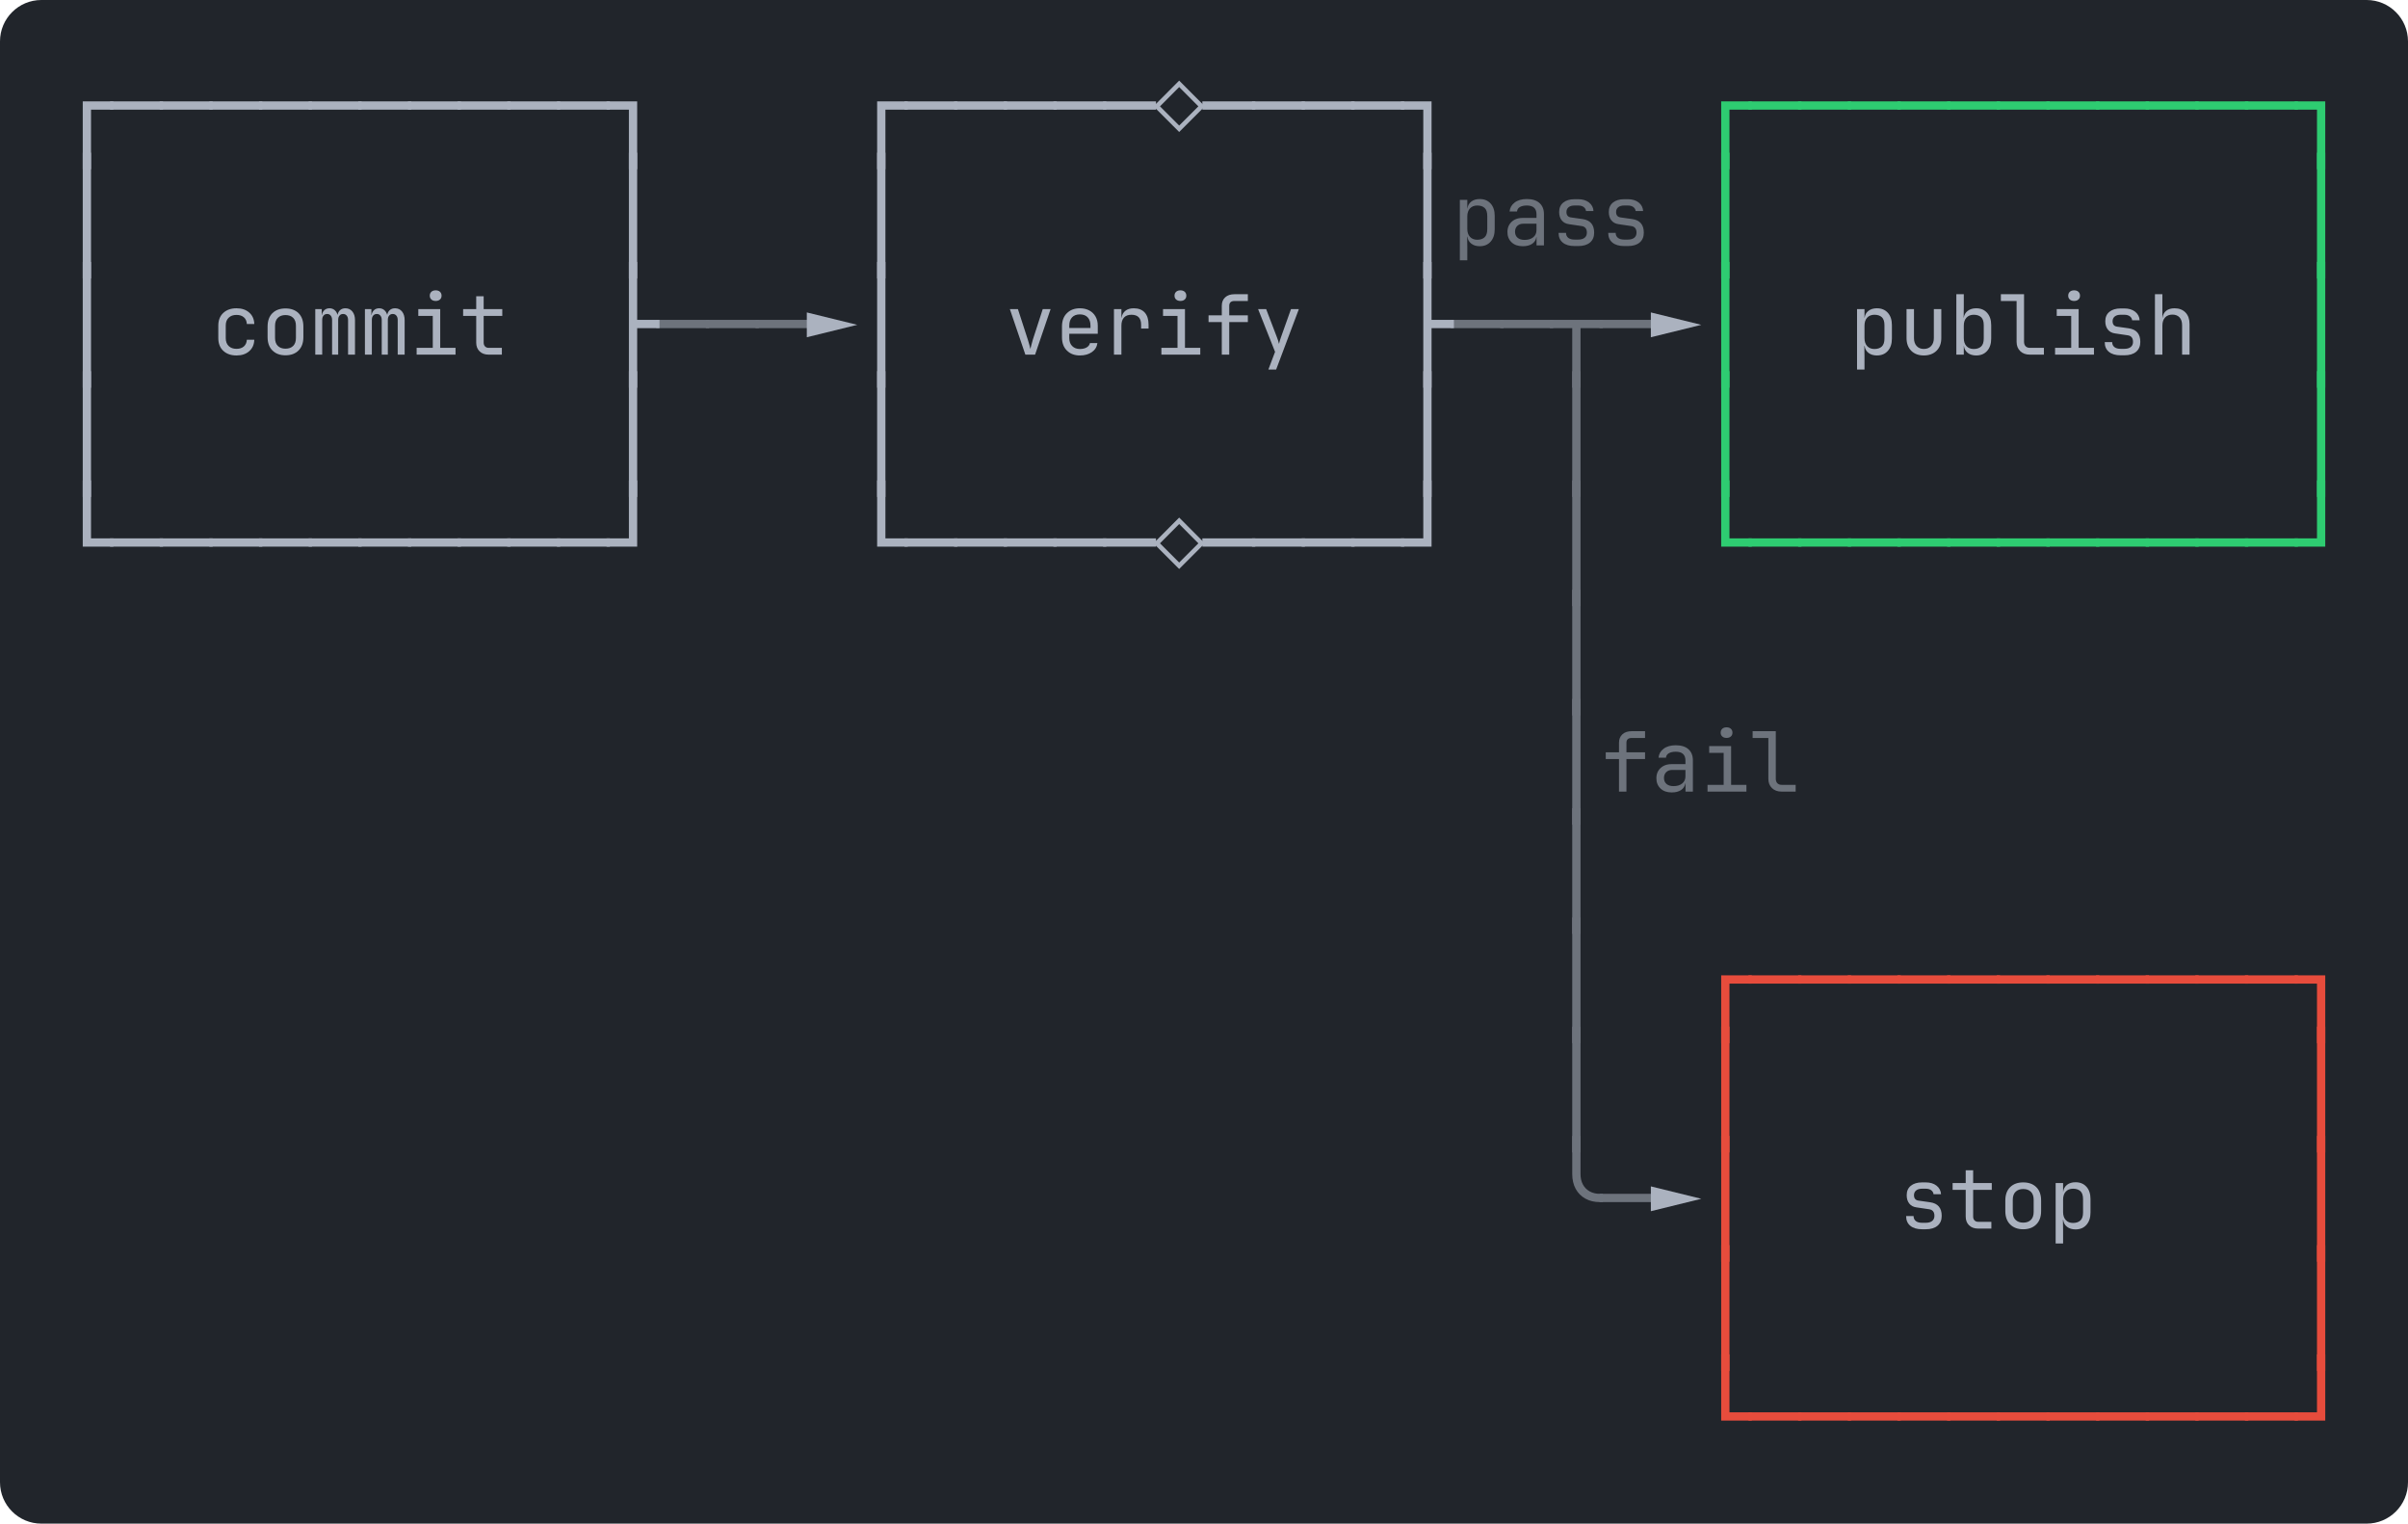
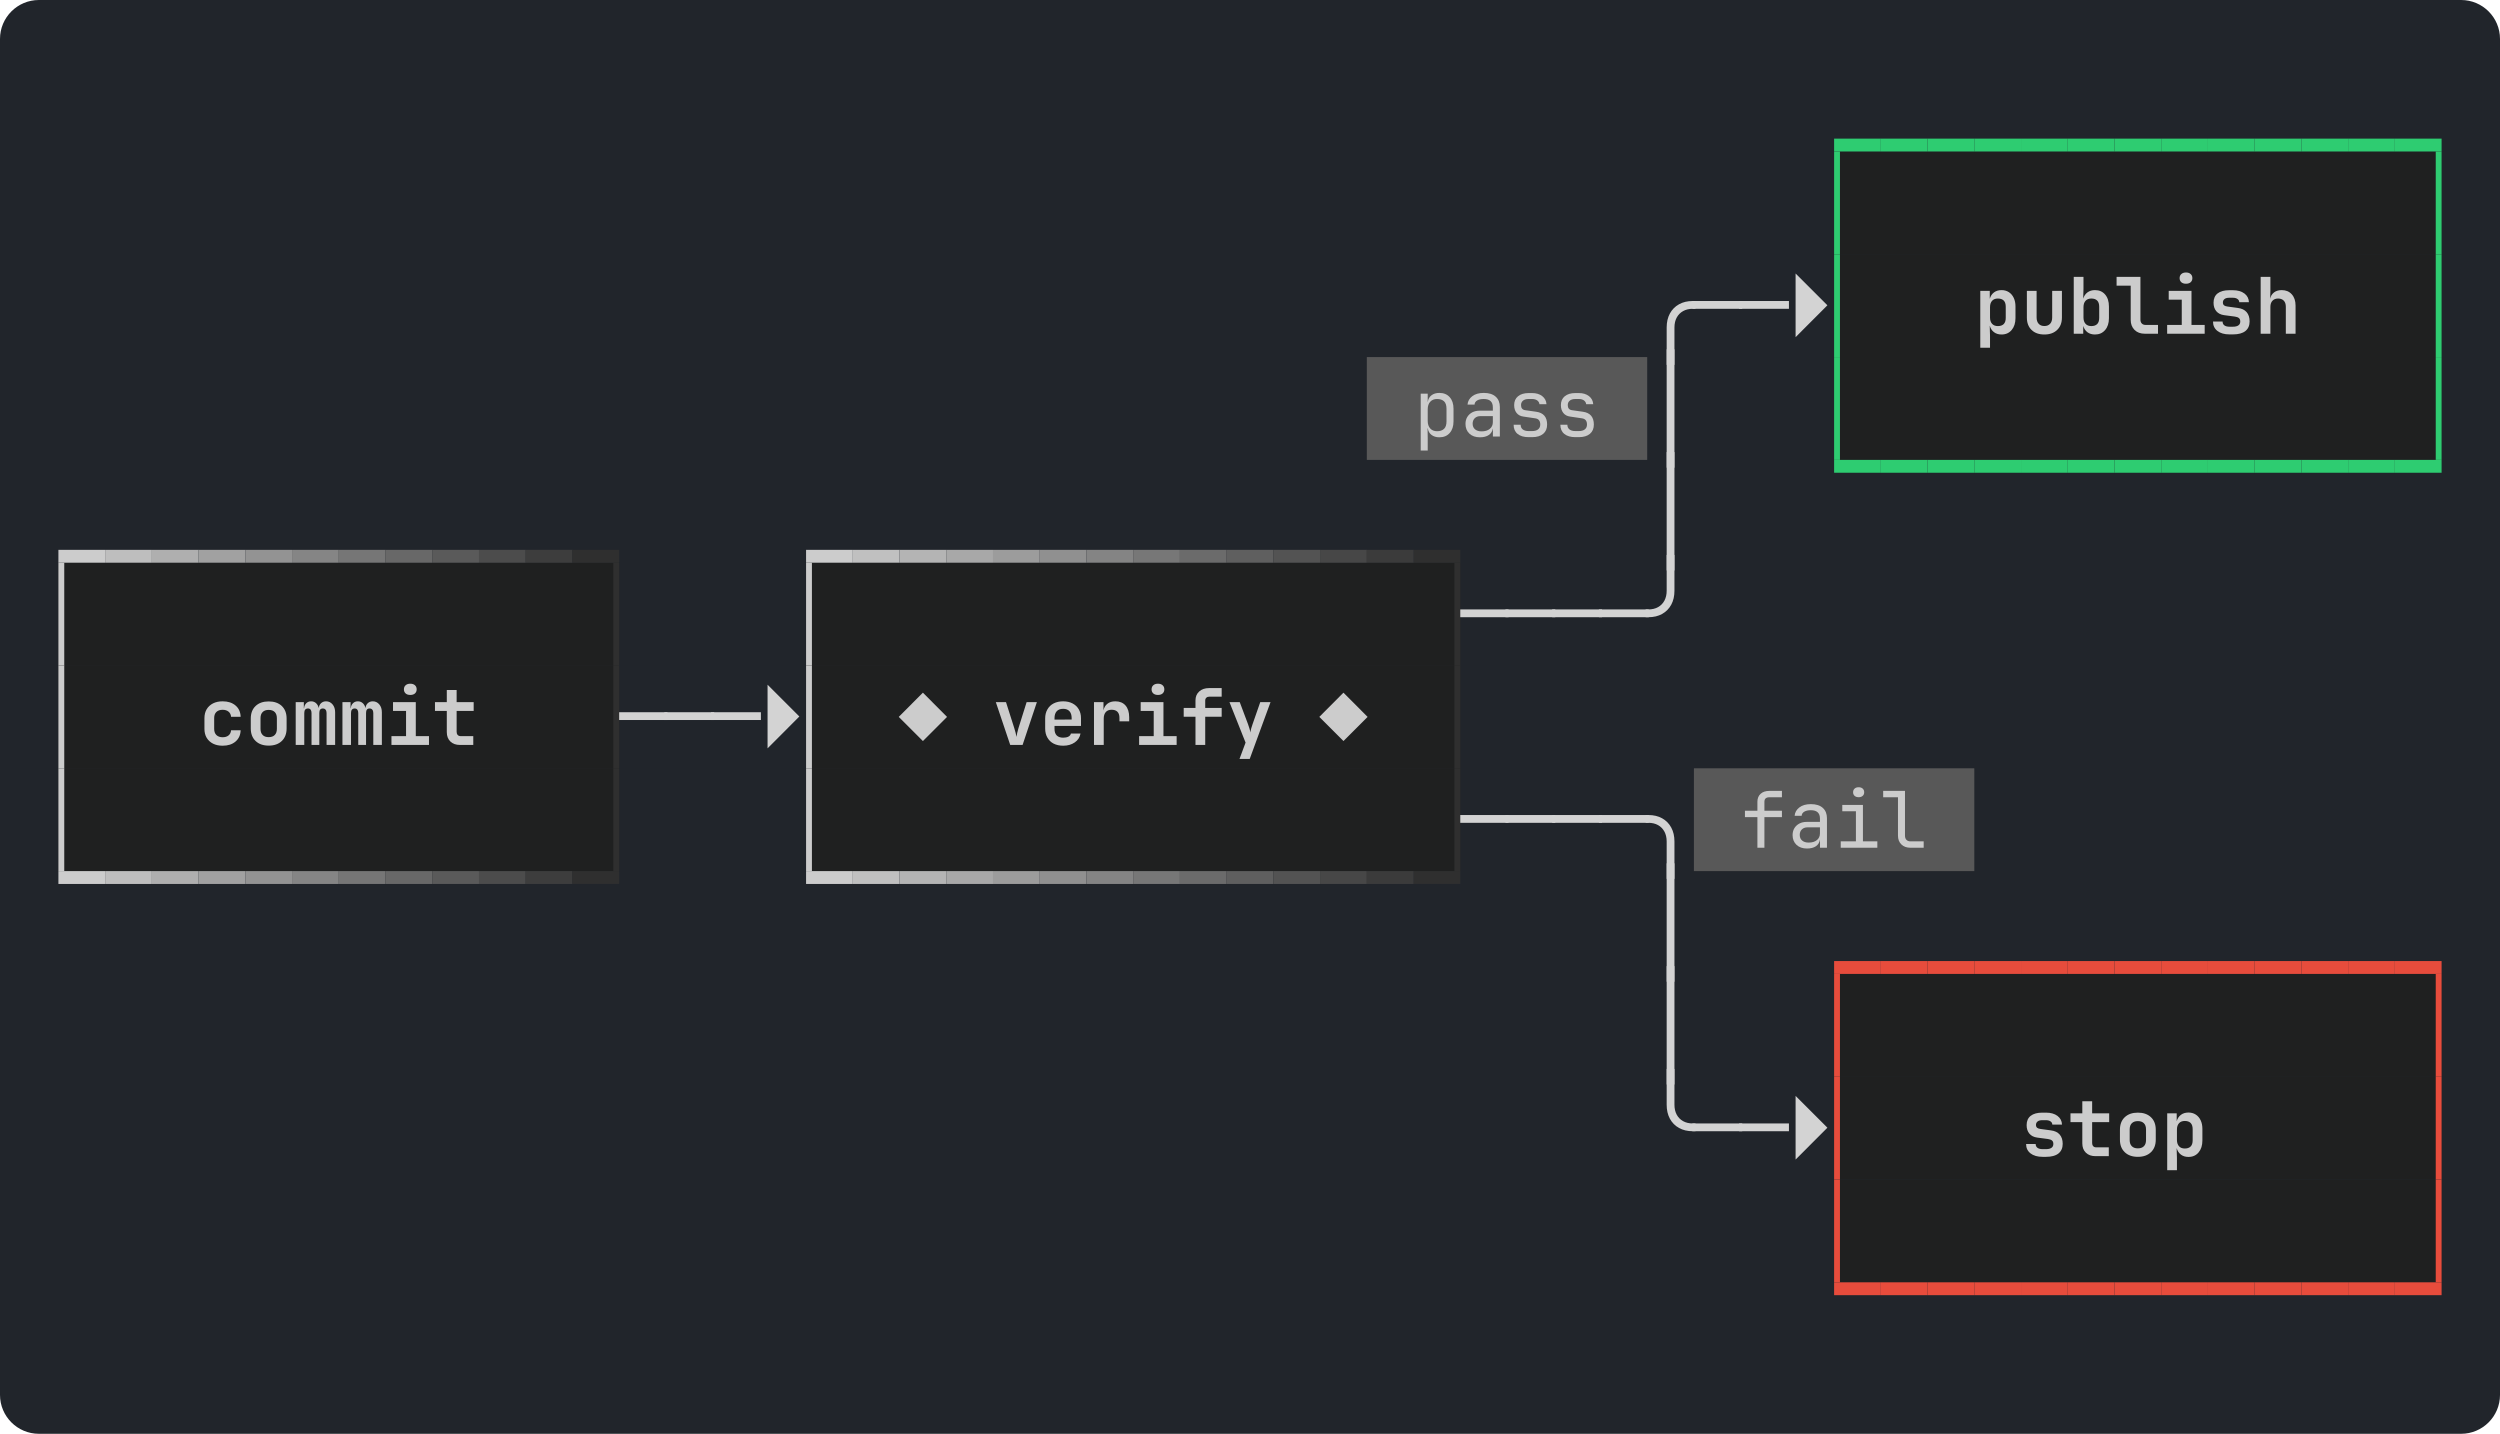
- <svg xmlns="http://www.w3.org/2000/svg" xmlns:xlink="http://www.w3.org/1999/xlink" width="465.6" height="294.56" viewBox="0 0 465.6 294.56" font-family="Apple Color Emoji, Segoe UI Emoji, Noto Color Emoji, sans-serif">
+ <svg xmlns="http://www.w3.org/2000/svg" xmlns:xlink="http://www.w3.org/1999/xlink" width="513.6" height="294.56" viewBox="0 0 513.6 294.56" font-family="Apple Color Emoji, Segoe UI Emoji, Noto Color Emoji, sans-serif">
  <defs>
-     <path id="a" d="M5.6 6.4H4V-6.72H9.92v1.6H5.6" />
-     <path id="b" d="M9.92-5.12H-.32v-1.6H9.92" />
-     <path id="c" d="M5.6 6.4H4V-5.12H-.32v-1.6H5.6" />
-     <path id="d" d="M9.76-5.76L4.8-.8-.16-5.76 4.8-10.74 9.76-5.76m-8.67 0L4.8-2.05 8.51-5.76 4.8-9.49" />
-     <path id="e" d="M5.6 6.4H4V-17.92H5.6" />
-     <path id="f" d="M2.91 2.88H1.47V-8.8H2.91v1.68h.02q.11-.86.75-1.35t1.63-.49q1.33 0 2.11.87.79.87.79 2.39v2.58q0 1.52-.79 2.4-.78.88-2.11.88-.99 0-1.63-.5-.64-.49-.75-1.34H2.88l.03 2V2.88M4.83-1.09q.91 0 1.43-.48.51-.48.51-1.55V-5.68q0-1.09-.51-1.56-.52-.47-1.43-.47-.88 0-1.4.56T2.91-5.6v2.4q0 .99.52 1.55t1.4.56" />
-     <path id="g" d="M4.03.16Q2.67.16 1.87-.6t-.8-1.99q0-.82.37-1.43.37-.6 1.02-.95.66-.34 1.51-.34H6.69V-6q0-1.71-1.87-1.71-.84 0-1.35.3-.51.31-.54.85H1.49q.08-1.04.97-1.72.88-.68 2.36-.68 1.6 0 2.45.77.86.77.86 2.14V0H6.7V-1.6H6.67q-.13.82-.81 1.29-.69.47-1.83.47m.35-1.22q1.06 0 1.68-.51.63-.51.63-1.39V-4.19H4.13q-.71 0-1.15.42-.44.43-.44 1.13 0 .74.49 1.16t1.35.42" />
-     <path id="h" d="M5.15.13h-.7Q2.98.13 2.17-.54q-.81-.66-.81-1.88H2.8q0 .61.43.96.43.34 1.22.34h.7q.8 0 1.24-.35t.44-.99q0-1.14-1.04-1.28L3.36-4.1q-.9-.12-1.39-.74-.5-.62-.5-1.62 0-1.16.79-1.81.8-.66 2.19-.66h.7q1.28 0 2.09.63.81.64.87 1.66H6.66q-.04-.46-.44-.77-.41-.3-1.07-.3h-.7q-.74 0-1.15.33-.42.34-.42.92 0 .92.85 1.05L6-5.09q2.24.32 2.24 2.63 0 1.23-.81 1.91T5.15.13" />
-     <path id="i" d="M4.93.16q-1.6 0-2.56-.9-.96-.89-.96-2.46V-5.6q0-1.57.96-2.46.96-.9 2.56-.9 1.52 0 2.45.82.94.81.99 2.22H6.93q-.05-.85-.58-1.3-.53-.46-1.42-.46-.95 0-1.51.54-.57.53-.57 1.52V-3.2q0 .99.57 1.54.56.54 1.51.54.89 0 1.42-.46.53-.47.58-1.3H8.37Q8.32-1.47 7.38-.66 6.45.16 4.93.16" />
-     <path id="j" d="M4.8.13Q3.22.13 2.28-.8T1.34-3.39V-5.41q0-1.68.93-2.6T4.8-8.93t2.53.92.93 2.6v2.02q0 1.66-.94 2.59T4.8.13m0-1.28q.94 0 1.48-.53t.54-1.55V-5.57q0-1.02-.54-1.55T4.8-7.65q-.93 0-1.47.53-.55.53-.55 1.55v2.34q0 1.02.55 1.55.54.53 1.47.53" />
-     <path id="k" d="M2.3 0H.96V-8.8H2.21v1.17h.03q.08-.59.47-.96t1-.37q.58 0 .98.34.4.33.57.91h.02q.11-.58.5-.91.4-.34 1-.34.85 0 1.36.63.5.63.5 1.64V0H7.3V-6.7q0-.53-.26-.84-.26-.32-.7-.32t-.69.31q-.26.3-.26.83V0H4.21V-6.7q0-.53-.26-.84-.25-.32-.69-.32t-.7.31q-.26.3-.26.83" />
-     <path id="l" d="M8.88 0H1.36V-1.31H4.48V-7.49H1.68V-8.8H5.92v7.49H8.88V0M5.04-10.38q-.53 0-.83-.28-.31-.27-.31-.73 0-.48.31-.76.3-.28.83-.28t.83.28q.31.28.31.76 0 .46-.31.73-.3.28-.83.28" />
-     <path id="m" d="M8.24 0H5.68Q4.59 0 3.94-.63q-.66-.63-.66-1.69V-7.49H.75V-8.8H3.28v-2.48H4.72V-8.8h3.6v1.31H4.72v5.17q0 .45.26.73.27.28.7.28H8.24" />
-     <path id="n" d="M5.6 6.4H4V-17.92H5.6v11.2H9.92v1.6H5.6" />
-     <path id="o" d="M9.76-5.76L0-3.36v-4.8" />
-     <path id="p" d="M5.74 0H3.86l-3-8.8H2.42L4.34-2.88q.17.53.3 1.02.13.48.19.76.08-.28.19-.76.12-.49.28-1.02L7.22-8.8H8.74" />
-     <path id="q" d="M4.8.16Q3.25.16 2.3-.78q-.96-.93-.96-2.58V-5.44q0-1.65.96-2.58.95-.94 2.5-.94 1.04 0 1.82.42.77.41 1.2 1.16.44.76.44 1.78v1.57H2.75v.83q0 .98.56 1.54.56.57 1.49.57.8 0 1.32-.31t.63-.84H8.19Q8.05-1.14 7.12-.49T4.8.16M2.75-5.6v.45h4.1V-5.6q0-1.04-.54-1.61-.53-.57-1.51-.57t-1.51.57q-.54.57-.54 1.61" />
-     <path id="r" d="M3.23 0H1.79V-8.8H3.23v1.68h.03q.12-.85.72-1.34.61-.5 1.64-.5 1.37 0 2.12.82.74.83.74 2.35v.75H7.04v-.75q0-1.92-1.87-1.92-.95 0-1.44.54-.5.55-.5 1.57" />
-     <path id="s" d="M4.88 0H3.44V-6.29H.88V-7.6H3.44V-9.44q0-1.04.66-1.64.65-.6 1.8-.6H8.48v1.31H5.9q-1.02 0-1.02.93V-7.6h3.6v1.31H4.88" />
-     <path id="t" d="M4.35 2.88H2.85L4.14-.54.86-8.8H2.42L4.5-3.36q.12.32.24.67.11.35.16.61.04-.26.16-.61.11-.35.22-.67L7.22-8.8H8.74" />
-     <path id="u" d="M5.6 6.4H4V-5.12H-.32v-1.6H9.92v1.6H5.6" />
-     <path id="v" d="M4.78.16q-1.52 0-2.43-.9-.91-.91-.91-2.46V-8.8H2.88v5.6q0 .96.51 1.53t1.39.57q.9 0 1.42-.57T6.72-3.2V-8.8H8.16v5.6q0 1.55-.93 2.46-.93.9-2.45.9" />
-     <path id="w" d="M5.31.16q-.99 0-1.63-.49T2.93-1.68H2.91V0H1.47V-11.68H2.91v2.56l-.03 2H2.9q.12-.85.77-1.34.65-.5 1.64-.5 1.33 0 2.11.88.79.88.79 2.4V-3.1q0 1.5-.79 2.38-.78.88-2.11.88M4.83-1.09q.91 0 1.43-.48.51-.48.51-1.55V-5.68q0-1.09-.51-1.56-.52-.47-1.43-.47-.88 0-1.4.56T2.91-5.6v2.4q0 .99.52 1.55t1.4.56" />
-     <path id="x" d="M8.8 0H6.08Q4.91 0 4.22-.68q-.7-.68-.7-1.8v-7.89H.48v-1.31H4.96v9.2q0 .54.3.86.31.31.82.31H8.8" />
-     <path id="y" d="M2.91 0H1.47V-11.68H2.91v4.56h.02q.11-.88.72-1.36t1.61-.48q1.33 0 2.12.82.78.81.78 2.22V0H6.72V-5.68q0-.99-.5-1.53-.51-.53-1.37-.53-.9 0-1.42.56T2.91-5.6" />
-     <path id="z" d="M9.92-5.12H4v-12.8H5.6v11.2H9.92" />
-     <path id="aa" d="M5.6-5.12H-.32v-1.6H4v-11.2H5.6" />
-     <path id="ab" d="M9.92-5.12H9.36q-1.62 0-2.82-.67-1.21-.67-1.88-1.9Q4-8.91 4-10.56v-7.36H5.6v7.36q0 1.17.46 2.03.47.87 1.32 1.34.84.47 1.98.47h.56" />
+     <path id="a" d="M9.6 4.8H0V2.16H9.6" />
+     <path id="b" d="M1.2 4.8H0V-16.32H1.2" />
+     <path id="c" d="M9.6 4.8H8.4V-16.32H9.6" />
+     <path id="d" d="M5.6 6.4H4V-1.28q0-1.65.66-2.87.67-1.23 1.88-1.9 1.2-.67 2.82-.67h.56v1.6H9.36q-1.14 0-1.98.47-.85.47-1.32 1.34-.46.86-.46 2.03" />
+     <path id="e" d="M9.92-5.12H-.32v-1.6H9.92" />
+     <path id="f" d="M3.23 2.88h-2V-8.8H3.18v1.62q.24-.84.87-1.31.62-.47 1.55-.47.85 0 1.5.42.64.41 1 1.17T8.46-5.6v2.38q0 1.52-.78 2.45T5.6.16q-.93 0-1.56-.48T3.17-1.66L3.23.42V2.88M4.85-1.57q.77 0 1.19-.41.42-.42.42-1.28V-5.54q0-.86-.42-1.28-.42-.41-1.19-.41t-1.19.46q-.43.47-.43 1.31v2.12q0 .84.43 1.31.42.46 1.19.46" />
+     <path id="g" d="M4.8.16Q3.12.16 2.16-.78 1.2-1.71 1.2-3.33V-8.8h2v5.46q0 .83.42 1.29.41.47 1.18.47.75 0 1.18-.47.42-.46.42-1.29V-8.8h2v5.47q0 1.62-.98 2.55Q6.45.16 4.8.16" />
+     <path id="h" d="M5.6.16Q4.67.16 4.05-.3q-.63-.47-.87-1.3V0H1.23V-11.68h2v2.46L3.17-7.2q.25-.83.89-1.3.63-.46 1.54-.46 1.3 0 2.08.91t.78 2.47V-3.2q0 1.54-.79 2.45T5.6.16M4.85-1.57q.77 0 1.19-.41.42-.42.42-1.28V-5.54q0-.86-.42-1.28-.42-.41-1.19-.41t-1.19.46q-.43.47-.43 1.31v2.12q0 .84.43 1.31.42.46 1.19.46" />
+     <path id="i" d="M8.94 0H6.22Q4.91 0 4.12-.78q-.79-.79-.79-2.07V-9.87H.43v-1.81h4.9V-2.9q0 .5.28.8.28.29.76.29H8.94" />
+     <path id="j" d="M8.93 0H1.22V-1.81h3V-6.99H1.54V-8.8H6.22v6.99H8.93V0M5.09-10.27q-.61 0-.96-.31-.35-.32-.35-.84 0-.53.35-.84.35-.32.96-.32t.96.32q.35.31.35.84 0 .52-.35.84-.35.31-.96.31" />
+     <path id="k" d="M5.14.14H4.43Q2.86.14 1.95-.57T1.04-2.5H3.01q0 .52.37.79.38.27 1.05.27h.71q.72 0 1.11-.27t.39-.79q0-.48-.27-.71t-.83-.31l-2.2-.29q-1.05-.14-1.62-.81-.57-.68-.57-1.75 0-1.25.83-1.91.84-.66 2.4-.66h.74q1.47 0 2.37.67.89.67.93 1.79H6.43q-.01-.42-.37-.66-.35-.25-.94-.25H4.38q-.64 0-.97.26-.34.27-.34.71 0 .4.25.6.25.19.73.24l2.06.28q1.22.15 1.83.86.62.71.62 1.91 0 1.28-.87 1.98-.87.69-2.55.69" />
+     <path id="l" d="M3.23 0h-2V-11.68h2V-8.8L3.18-7.17q.16-.83.79-1.31.62-.48 1.58-.48 1.3 0 2.07.86.78.87.78 2.32V0h-2V-5.54q0-.81-.42-1.25-.43-.44-1.15-.44-.75 0-1.17.45-.43.44-.43 1.28" />
+     <path id="m" d="M2.91 2.88H1.47V-8.8H2.91v1.68h.02q.11-.86.75-1.35t1.63-.49q1.33 0 2.11.87.79.87.79 2.39v2.58q0 1.52-.79 2.4-.78.88-2.11.88-.99 0-1.63-.5-.64-.49-.75-1.34H2.88l.03 2V2.88M4.83-1.09q.91 0 1.43-.48.51-.48.51-1.55V-5.68q0-1.09-.51-1.56-.52-.47-1.43-.47-.88 0-1.4.56T2.91-5.6v2.4q0 .99.52 1.55t1.4.56" />
+     <path id="n" d="M4.03.16Q2.67.16 1.87-.6t-.8-1.99q0-.82.37-1.43.37-.6 1.02-.95.66-.34 1.51-.34H6.69V-6q0-1.71-1.87-1.71-.84 0-1.35.3-.51.31-.54.85H1.49q.08-1.04.97-1.72.88-.68 2.36-.68 1.6 0 2.45.77.86.77.86 2.14V0H6.7V-1.6H6.67q-.13.82-.81 1.29-.69.47-1.83.47m.35-1.22q1.06 0 1.68-.51.63-.51.63-1.39V-4.19H4.13q-.71 0-1.15.42-.44.43-.44 1.13 0 .74.49 1.16t1.35.42" />
+     <path id="o" d="M5.15.13h-.7Q2.98.13 2.17-.54q-.81-.66-.81-1.88H2.8q0 .61.43.96.43.34 1.22.34h.7q.8 0 1.24-.35t.44-.99q0-1.14-1.04-1.28L3.36-4.1q-.9-.12-1.39-.74-.5-.62-.5-1.62 0-1.16.79-1.81.8-.66 2.19-.66h.7q1.28 0 2.09.63.81.64.87 1.66H6.66q-.04-.46-.44-.77-.41-.3-1.07-.3h-.7q-.74 0-1.15.33-.42.34-.42.92 0 .92.85 1.05L6-5.09q2.24.32 2.24 2.63 0 1.23-.81 1.91T5.15.13" />
+     <path id="p" d="M5.6 6.4H4V-17.92H5.6" />
+     <path id="q" d="M9.6-13.68H0v-2.64H9.6" />
+     <path id="r" d="M.24-5.12H-.32v-1.6H.24q1.15 0 1.99-.47T3.54-8.53Q4-9.39 4-10.56v-7.36H5.6v7.36q0 1.65-.66 2.87-.67 1.23-1.87 1.9T.24-5.12" />
+     <path id="s" d="M4.94.16Q3.81.16 2.97-.26q-.84-.43-1.31-1.2Q1.2-2.24 1.2-3.3V-5.5q0-1.06.46-1.84.47-.77 1.31-1.2.84-.42 1.97-.42 1.65 0 2.65.86 1 .85 1.05 2.32H6.67q-.05-.68-.52-1.06T4.94-7.22q-.81 0-1.28.44-.46.44-.46 1.26V-3.3q0 .82.46 1.27.47.45 1.28.45.76 0 1.22-.38t.51-1.06H8.64Q8.59-1.55 7.59-.7q-1 .86-2.65.86" />
+     <path id="t" d="M4.8.14Q3.1.14 2.11-.81T1.12-3.38V-5.42q0-1.64.99-2.58T4.8-8.94 7.49-8t.99 2.58v2.04q0 1.62-.99 2.57T4.8.14m0-1.74q.8 0 1.24-.44t.44-1.27V-5.49q0-.83-.44-1.27T4.8-7.2t-1.24.44-.44 1.27v2.18q0 .83.44 1.27T4.8-1.6" />
+     <path id="u" d="M2.51 0H.75V-8.8H2.42v1.28h.04q.05-.64.45-1.04t1.01-.4q.59 0 1.01.38.41.37.56 1.01.06-.64.47-1.01.41-.38 1.03-.38.8 0 1.33.63T8.85-6.7V0H7.09V-6.56q0-.43-.2-.68t-.57-.25q-.72 0-.72.93V0H4V-6.56q0-.43-.18-.68-.19-.25-.54-.25-.77 0-.77.93" />
+     <path id="v" d="M8.43 0H5.68Q4.45 0 3.72-.71T2.99-2.64V-6.99H.56V-8.8H2.99v-2.48H5.01V-8.8h3.5v1.81H5.01v4.3q0 .39.21.63.22.25.6.25H8.43" />
+     <path id="w" d="M9.76-5.76L4.8-.8-.16-5.76 4.8-10.74" />
+     <path id="x" d="M6.08 0H3.54L.58-8.8H2.67l1.7 5.34q.16.48.28.97t.17.84q.06-.35.16-.84.11-.49.25-.95L6.91-8.8H9.02" />
+     <path id="y" d="M4.82.16Q3.7.16 2.86-.27 2.03-.7 1.58-1.5q-.46-.79-.46-1.86V-5.44q0-1.07.46-1.86.45-.8 1.28-1.23.84-.43 1.96-.43 1.1 0 1.92.43.83.43 1.28 1.21.46.78.46 1.82v1.6H3.04v.6q0 .9.46 1.36.47.45 1.32.45.62 0 1.06-.21.44-.22.52-.64H8.38Q8.18-1.2 7.2-.52T4.82.16M3.04-5.5v.3l3.52-.02v-.3q0-.91-.45-1.41-.45-.49-1.29-.49-.88 0-1.33.5T3.04-5.5" />
+     <path id="z" d="M3.55 0h-2V-8.8H3.5v1.71q.16-.86.8-1.37.63-.5 1.64-.5 1.34 0 2.09.86.75.87.75 2.42v.83h-2v-.73q0-.8-.41-1.23-.42-.42-1.19-.42-.8 0-1.21.48-.42.48-.42 1.36" />
+     <path id="aa" d="M5.2 0h-2V-5.79H.78V-7.6H3.2V-9.15q0-1.15.77-1.84T6-11.68H8.58v1.76H6.05q-.39 0-.62.22-.23.21-.23.58V-7.6H8.58v1.81H5.2" />
+     <path id="ab" d="M4.74 2.88H2.64L3.89-.48.58-8.8H2.69L4.38-4.3q.15.4.29.87.15.47.21.87.05-.4.18-.87.14-.47.28-.87L6.91-8.8H9.02" />
+     <path id="ac" d="M5.6 6.4H4V-1.28q0-1.17-.46-2.03-.47-.87-1.31-1.34T.24-5.12H-.32v-1.6H.24q1.63 0 2.83.67t1.87 1.9q.66 1.22.66 2.87" />
+     <path id="ad" d="M4.88 0H3.44V-6.29H.88V-7.6H3.44V-9.44q0-1.04.66-1.64.65-.6 1.8-.6H8.48v1.31H5.9q-1.02 0-1.02.93V-7.6h3.6v1.31H4.88" />
+     <path id="ae" d="M8.88 0H1.36V-1.31H4.48V-7.49H1.68V-8.8H5.92v7.49H8.88V0M5.04-10.38q-.53 0-.83-.28-.31-.27-.31-.73 0-.48.31-.76.3-.28.83-.28t.83.28q.31.28.31.76 0 .46-.31.73-.3.28-.83.28" />
+     <path id="af" d="M8.8 0H6.08Q4.91 0 4.22-.68q-.7-.68-.7-1.8v-7.89H.48v-1.31H4.96v9.2q0 .54.3.86.31.31.82.31H8.8" />
+     <path id="ag" d="M9.92-5.12H9.36q-1.62 0-2.82-.67-1.21-.67-1.88-1.9Q4-8.91 4-10.56v-7.36H5.6v7.36q0 1.17.46 2.03.47.87 1.32 1.34.84.47 1.98.47h.56" />
  </defs>
-   <rect width="465.6" height="294.56" rx="8" fill="#21252b" />
-   <g fill="#abb2bf">
-     <use href="#a" xlink:href="#a" x="12" y="26.32" />
-     <use href="#b" xlink:href="#b" x="21.6" y="26.32" />
-     <use href="#b" xlink:href="#b" x="31.2" y="26.32" />
-     <use href="#b" xlink:href="#b" x="40.8" y="26.32" />
-     <use href="#b" xlink:href="#b" x="50.4" y="26.32" />
-     <use href="#b" xlink:href="#b" x="60" y="26.32" />
-     <use href="#b" xlink:href="#b" x="69.6" y="26.32" />
-     <use href="#b" xlink:href="#b" x="79.2" y="26.32" />
-     <use href="#b" xlink:href="#b" x="88.8" y="26.32" />
-     <use href="#b" xlink:href="#b" x="98.4" y="26.32" />
-     <use href="#b" xlink:href="#b" x="108" y="26.32" />
-     <use href="#c" xlink:href="#c" x="117.6" y="26.32" />
-     <use href="#a" xlink:href="#a" x="165.6" y="26.32" />
-     <use href="#b" xlink:href="#b" x="175.2" y="26.32" />
-     <use href="#b" xlink:href="#b" x="184.8" y="26.32" />
-     <use href="#b" xlink:href="#b" x="194.4" y="26.32" />
-     <use href="#b" xlink:href="#b" x="204" y="26.32" />
-     <use href="#b" xlink:href="#b" x="213.6" y="26.32" />
-     <use href="#d" xlink:href="#d" x="223.2" y="26.32" />
-     <use href="#b" xlink:href="#b" x="232.8" y="26.32" />
-     <use href="#b" xlink:href="#b" x="242.4" y="26.32" />
-     <use href="#b" xlink:href="#b" x="252" y="26.32" />
-     <use href="#b" xlink:href="#b" x="261.6" y="26.32" />
-     <use href="#c" xlink:href="#c" x="271.2" y="26.32" />
-     <use href="#e" xlink:href="#e" x="12" y="47.44" />
-     <use href="#e" xlink:href="#e" x="117.6" y="47.44" />
-     <use href="#e" xlink:href="#e" x="165.6" y="47.44" />
-     <use href="#e" xlink:href="#e" x="271.2" y="47.44" />
-     <use href="#e" xlink:href="#e" x="12" y="68.56" />
-     <use href="#i" xlink:href="#i" x="40.8" y="68.56" />
-     <use href="#j" xlink:href="#j" x="50.4" y="68.56" />
-     <use href="#k" xlink:href="#k" x="60" y="68.56" />
-     <use href="#k" xlink:href="#k" x="69.6" y="68.56" />
-     <use href="#l" xlink:href="#l" x="79.2" y="68.56" />
-     <use href="#m" xlink:href="#m" x="88.8" y="68.56" />
-     <use href="#n" xlink:href="#n" x="117.6" y="68.56" />
-     <use href="#o" xlink:href="#o" x="156" y="68.56" />
-     <use href="#e" xlink:href="#e" x="165.6" y="68.56" />
-     <use href="#p" xlink:href="#p" x="194.4" y="68.56" />
-     <use href="#q" xlink:href="#q" x="204" y="68.56" />
-     <use href="#r" xlink:href="#r" x="213.6" y="68.56" />
-     <use href="#l" xlink:href="#l" x="223.2" y="68.56" />
-     <use href="#s" xlink:href="#s" x="232.8" y="68.56" />
-     <use href="#t" xlink:href="#t" x="242.4" y="68.56" />
-     <use href="#n" xlink:href="#n" x="271.2" y="68.56" />
-     <use href="#o" xlink:href="#o" x="319.2" y="68.56" />
-     <use href="#f" xlink:href="#f" x="357.6" y="68.56" />
-     <use href="#v" xlink:href="#v" x="367.2" y="68.56" />
-     <use href="#w" xlink:href="#w" x="376.8" y="68.56" />
-     <use href="#x" xlink:href="#x" x="386.4" y="68.56" />
-     <use href="#l" xlink:href="#l" x="396" y="68.56" />
-     <use href="#h" xlink:href="#h" x="405.6" y="68.56" />
-     <use href="#y" xlink:href="#y" x="415.2" y="68.56" />
-     <use href="#e" xlink:href="#e" x="12" y="89.68" />
-     <use href="#e" xlink:href="#e" x="117.6" y="89.68" />
-     <use href="#e" xlink:href="#e" x="165.6" y="89.68" />
-     <use href="#e" xlink:href="#e" x="271.2" y="89.68" />
-     <use href="#z" xlink:href="#z" x="12" y="110.8" />
-     <use href="#b" xlink:href="#b" x="21.6" y="110.8" />
-     <use href="#b" xlink:href="#b" x="31.2" y="110.8" />
-     <use href="#b" xlink:href="#b" x="40.8" y="110.8" />
-     <use href="#b" xlink:href="#b" x="50.4" y="110.8" />
-     <use href="#b" xlink:href="#b" x="60" y="110.8" />
-     <use href="#b" xlink:href="#b" x="69.6" y="110.8" />
-     <use href="#b" xlink:href="#b" x="79.2" y="110.8" />
-     <use href="#b" xlink:href="#b" x="88.8" y="110.8" />
-     <use href="#b" xlink:href="#b" x="98.4" y="110.8" />
-     <use href="#b" xlink:href="#b" x="108" y="110.8" />
-     <use href="#aa" xlink:href="#aa" x="117.6" y="110.8" />
-     <use href="#z" xlink:href="#z" x="165.6" y="110.8" />
-     <use href="#b" xlink:href="#b" x="175.2" y="110.8" />
-     <use href="#b" xlink:href="#b" x="184.8" y="110.8" />
-     <use href="#b" xlink:href="#b" x="194.4" y="110.8" />
-     <use href="#b" xlink:href="#b" x="204" y="110.8" />
-     <use href="#b" xlink:href="#b" x="213.6" y="110.8" />
-     <use href="#d" xlink:href="#d" x="223.2" y="110.8" />
-     <use href="#b" xlink:href="#b" x="232.8" y="110.8" />
-     <use href="#b" xlink:href="#b" x="242.4" y="110.8" />
-     <use href="#b" xlink:href="#b" x="252" y="110.8" />
-     <use href="#b" xlink:href="#b" x="261.6" y="110.8" />
-     <use href="#aa" xlink:href="#aa" x="271.2" y="110.8" />
-     <use href="#o" xlink:href="#o" x="319.2" y="237.52" />
-     <use href="#h" xlink:href="#h" x="367.2" y="237.52" />
-     <use href="#m" xlink:href="#m" x="376.8" y="237.52" />
-     <use href="#j" xlink:href="#j" x="386.4" y="237.52" />
-     <use href="#f" xlink:href="#f" x="396" y="237.52" />
-   </g>
+   <rect width="513.6" height="294.56" rx="8" fill="#21252b" />
+   <rect x="376.8" y="31.12" width="124.8" height="21.12" fill="#1f2020" />
+   <rect x="376.8" y="52.24" width="124.8" height="21.12" fill="#1f2020" />
+   <rect x="280.8" y="73.36" width="57.6" height="21.12" fill="#585858" />
+   <rect x="376.8" y="73.36" width="124.8" height="21.12" fill="#1f2020" />
+   <rect x="12" y="115.6" width="115.2" height="21.12" fill="#1f2020" />
+   <rect x="165.6" y="115.6" width="134.4" height="21.12" fill="#1f2020" />
+   <rect x="12" y="136.72" width="115.2" height="21.12" fill="#1f2020" />
+   <rect x="165.6" y="136.72" width="134.4" height="21.12" fill="#1f2020" />
+   <rect x="12" y="157.84" width="115.2" height="21.12" fill="#1f2020" />
+   <rect x="165.6" y="157.84" width="134.4" height="21.12" fill="#1f2020" />
+   <rect x="348" y="157.84" width="57.6" height="21.12" fill="#585858" />
+   <rect x="376.8" y="200.08" width="124.8" height="21.12" fill="#1f2020" />
+   <rect x="376.8" y="221.2" width="124.8" height="21.12" fill="#1f2020" />
+   <rect x="376.8" y="242.32" width="124.8" height="21.12" fill="#1f2020" />
  <g fill="#2ecc71">
-     <use href="#a" xlink:href="#a" x="328.8" y="26.32" />
-     <use href="#b" xlink:href="#b" x="338.4" y="26.32" />
-     <use href="#b" xlink:href="#b" x="348" y="26.32" />
-     <use href="#b" xlink:href="#b" x="357.6" y="26.32" />
-     <use href="#b" xlink:href="#b" x="367.2" y="26.32" />
-     <use href="#b" xlink:href="#b" x="376.8" y="26.32" />
-     <use href="#b" xlink:href="#b" x="386.4" y="26.32" />
-     <use href="#b" xlink:href="#b" x="396" y="26.32" />
-     <use href="#b" xlink:href="#b" x="405.6" y="26.32" />
-     <use href="#b" xlink:href="#b" x="415.2" y="26.32" />
-     <use href="#b" xlink:href="#b" x="424.8" y="26.32" />
-     <use href="#b" xlink:href="#b" x="434.4" y="26.32" />
-     <use href="#c" xlink:href="#c" x="444" y="26.32" />
-     <use href="#e" xlink:href="#e" x="328.8" y="47.44" />
-     <use href="#e" xlink:href="#e" x="444" y="47.44" />
-     <use href="#e" xlink:href="#e" x="328.8" y="68.56" />
-     <use href="#e" xlink:href="#e" x="444" y="68.56" />
-     <use href="#e" xlink:href="#e" x="328.8" y="89.68" />
-     <use href="#e" xlink:href="#e" x="444" y="89.68" />
-     <use href="#z" xlink:href="#z" x="328.8" y="110.8" />
-     <use href="#b" xlink:href="#b" x="338.4" y="110.8" />
-     <use href="#b" xlink:href="#b" x="348" y="110.8" />
-     <use href="#b" xlink:href="#b" x="357.6" y="110.8" />
-     <use href="#b" xlink:href="#b" x="367.2" y="110.8" />
-     <use href="#b" xlink:href="#b" x="376.8" y="110.8" />
-     <use href="#b" xlink:href="#b" x="386.4" y="110.8" />
-     <use href="#b" xlink:href="#b" x="396" y="110.8" />
-     <use href="#b" xlink:href="#b" x="405.6" y="110.8" />
-     <use href="#b" xlink:href="#b" x="415.2" y="110.8" />
-     <use href="#b" xlink:href="#b" x="424.8" y="110.8" />
-     <use href="#b" xlink:href="#b" x="434.4" y="110.8" />
-     <use href="#aa" xlink:href="#aa" x="444" y="110.8" />
-   </g>
-   <g fill="#abb2bf" opacity="0.55">
-     <use href="#f" xlink:href="#f" x="280.8" y="47.44" />
-     <use href="#g" xlink:href="#g" x="290.4" y="47.44" />
-     <use href="#h" xlink:href="#h" x="300" y="47.44" />
-     <use href="#h" xlink:href="#h" x="309.6" y="47.44" />
-     <use href="#b" xlink:href="#b" x="127.2" y="68.56" />
-     <use href="#b" xlink:href="#b" x="136.8" y="68.56" />
-     <use href="#b" xlink:href="#b" x="146.4" y="68.56" />
-     <use href="#b" xlink:href="#b" x="280.8" y="68.56" />
-     <use href="#b" xlink:href="#b" x="290.4" y="68.56" />
-     <use href="#u" xlink:href="#u" x="300" y="68.56" />
-     <use href="#b" xlink:href="#b" x="309.6" y="68.56" />
-     <use href="#e" xlink:href="#e" x="300" y="89.68" />
-     <use href="#e" xlink:href="#e" x="300" y="110.8" />
+     <use href="#a" xlink:href="#a" x="376.8" y="26.32" />
+     <use href="#a" xlink:href="#a" x="386.4" y="26.32" />
+     <use href="#a" xlink:href="#a" x="396" y="26.32" />
+     <use href="#a" xlink:href="#a" x="405.6" y="26.32" />
+     <use href="#a" xlink:href="#a" x="415.2" y="26.32" />
+     <use href="#a" xlink:href="#a" x="424.8" y="26.32" />
+     <use href="#a" xlink:href="#a" x="434.4" y="26.32" />
+     <use href="#a" xlink:href="#a" x="444" y="26.32" />
+     <use href="#a" xlink:href="#a" x="453.6" y="26.32" />
+     <use href="#a" xlink:href="#a" x="463.2" y="26.32" />
+     <use href="#a" xlink:href="#a" x="472.8" y="26.32" />
+     <use href="#a" xlink:href="#a" x="482.4" y="26.32" />
+     <use href="#a" xlink:href="#a" x="492" y="26.32" />
+     <use href="#b" xlink:href="#b" x="376.8" y="47.44" />
+     <use href="#c" xlink:href="#c" x="492" y="47.44" />
+     <use href="#b" xlink:href="#b" x="376.8" y="68.56" />
+     <use href="#c" xlink:href="#c" x="492" y="68.56" />
+     <use href="#b" xlink:href="#b" x="376.8" y="89.68" />
+     <use href="#c" xlink:href="#c" x="492" y="89.68" />
+     <use href="#q" xlink:href="#q" x="376.8" y="110.8" />
+     <use href="#q" xlink:href="#q" x="386.4" y="110.8" />
+     <use href="#q" xlink:href="#q" x="396" y="110.8" />
+     <use href="#q" xlink:href="#q" x="405.6" y="110.8" />
+     <use href="#q" xlink:href="#q" x="415.2" y="110.8" />
+     <use href="#q" xlink:href="#q" x="424.8" y="110.8" />
+     <use href="#q" xlink:href="#q" x="434.4" y="110.8" />
+     <use href="#q" xlink:href="#q" x="444" y="110.8" />
+     <use href="#q" xlink:href="#q" x="453.6" y="110.8" />
+     <use href="#q" xlink:href="#q" x="463.2" y="110.8" />
+     <use href="#q" xlink:href="#q" x="472.8" y="110.8" />
+     <use href="#q" xlink:href="#q" x="482.4" y="110.8" />
+     <use href="#q" xlink:href="#q" x="492" y="110.8" />
+   </g>
+   <g fill="#d3d3d3">
+     <use href="#d" xlink:href="#d" x="338.4" y="68.56" />
+     <use href="#e" xlink:href="#e" x="348" y="68.56" />
+     <use href="#e" xlink:href="#e" x="357.6" y="68.56" />
+     <use href="#p" xlink:href="#p" x="338.4" y="89.68" />
+     <use href="#p" xlink:href="#p" x="338.4" y="110.8" />
    <use href="#e" xlink:href="#e" x="300" y="131.92" />
-     <use href="#e" xlink:href="#e" x="300" y="153.04" />
-     <use href="#s" xlink:href="#s" x="309.6" y="153.04" />
-     <use href="#g" xlink:href="#g" x="319.2" y="153.04" />
-     <use href="#l" xlink:href="#l" x="328.8" y="153.04" />
-     <use href="#x" xlink:href="#x" x="338.4" y="153.04" />
+     <use href="#e" xlink:href="#e" x="309.6" y="131.92" />
+     <use href="#e" xlink:href="#e" x="319.2" y="131.92" />
+     <use href="#e" xlink:href="#e" x="328.8" y="131.92" />
+     <use href="#r" xlink:href="#r" x="338.4" y="131.92" />
+     <use href="#e" xlink:href="#e" x="127.2" y="153.04" />
+     <use href="#e" xlink:href="#e" x="136.8" y="153.04" />
+     <use href="#e" xlink:href="#e" x="146.4" y="153.04" />
    <use href="#e" xlink:href="#e" x="300" y="174.16" />
-     <use href="#e" xlink:href="#e" x="300" y="195.28" />
-     <use href="#e" xlink:href="#e" x="300" y="216.4" />
-     <use href="#ab" xlink:href="#ab" x="300" y="237.52" />
-     <use href="#b" xlink:href="#b" x="309.6" y="237.52" />
+     <use href="#e" xlink:href="#e" x="309.6" y="174.16" />
+     <use href="#e" xlink:href="#e" x="319.2" y="174.16" />
+     <use href="#e" xlink:href="#e" x="328.8" y="174.16" />
+     <use href="#ac" xlink:href="#ac" x="338.4" y="174.16" />
+     <use href="#p" xlink:href="#p" x="338.4" y="195.28" />
+     <use href="#p" xlink:href="#p" x="338.4" y="216.4" />
+     <use href="#ag" xlink:href="#ag" x="338.4" y="237.52" />
+     <use href="#e" xlink:href="#e" x="348" y="237.52" />
+     <use href="#e" xlink:href="#e" x="357.6" y="237.52" />
+   </g>
+   <g fill="#cccccc">
+     <use href="#f" xlink:href="#f" x="405.6" y="68.56" />
+     <use href="#g" xlink:href="#g" x="415.2" y="68.56" />
+     <use href="#h" xlink:href="#h" x="424.8" y="68.56" />
+     <use href="#i" xlink:href="#i" x="434.4" y="68.56" />
+     <use href="#j" xlink:href="#j" x="444" y="68.56" />
+     <use href="#k" xlink:href="#k" x="453.6" y="68.56" />
+     <use href="#l" xlink:href="#l" x="463.2" y="68.56" />
+     <use href="#m" xlink:href="#m" x="290.4" y="89.68" />
+     <use href="#n" xlink:href="#n" x="300" y="89.68" />
+     <use href="#o" xlink:href="#o" x="309.6" y="89.68" />
+     <use href="#o" xlink:href="#o" x="319.2" y="89.68" />
+     <use href="#a" xlink:href="#a" x="12" y="110.8" />
+     <use href="#a" xlink:href="#a" x="165.6" y="110.8" />
+     <use href="#b" xlink:href="#b" x="12" y="131.92" />
+     <use href="#b" xlink:href="#b" x="165.6" y="131.92" />
+     <use href="#b" xlink:href="#b" x="12" y="153.04" />
+     <use href="#s" xlink:href="#s" x="40.8" y="153.04" />
+     <use href="#t" xlink:href="#t" x="50.4" y="153.04" />
+     <use href="#u" xlink:href="#u" x="60" y="153.04" />
+     <use href="#u" xlink:href="#u" x="69.6" y="153.04" />
+     <use href="#j" xlink:href="#j" x="79.2" y="153.04" />
+     <use href="#v" xlink:href="#v" x="88.8" y="153.04" />
+     <use href="#b" xlink:href="#b" x="165.6" y="153.04" />
+     <use href="#w" xlink:href="#w" x="184.8" y="153.04" />
+     <use href="#x" xlink:href="#x" x="204" y="153.04" />
+     <use href="#y" xlink:href="#y" x="213.6" y="153.04" />
+     <use href="#z" xlink:href="#z" x="223.2" y="153.04" />
+     <use href="#j" xlink:href="#j" x="232.8" y="153.04" />
+     <use href="#aa" xlink:href="#aa" x="242.4" y="153.04" />
+     <use href="#ab" xlink:href="#ab" x="252" y="153.04" />
+     <use href="#w" xlink:href="#w" x="271.2" y="153.04" />
+     <use href="#b" xlink:href="#b" x="12" y="174.16" />
+     <use href="#b" xlink:href="#b" x="165.6" y="174.16" />
+     <use href="#ad" xlink:href="#ad" x="357.6" y="174.16" />
+     <use href="#n" xlink:href="#n" x="367.2" y="174.16" />
+     <use href="#ae" xlink:href="#ae" x="376.8" y="174.16" />
+     <use href="#af" xlink:href="#af" x="386.4" y="174.16" />
+     <use href="#q" xlink:href="#q" x="12" y="195.28" />
+     <use href="#q" xlink:href="#q" x="165.6" y="195.28" />
+     <use href="#k" xlink:href="#k" x="415.2" y="237.52" />
+     <use href="#v" xlink:href="#v" x="424.8" y="237.52" />
+     <use href="#t" xlink:href="#t" x="434.4" y="237.52" />
+     <use href="#f" xlink:href="#f" x="444" y="237.52" />
+   </g>
+   <g fill="#bebebe">
+     <use href="#a" xlink:href="#a" x="21.6" y="110.8" />
+     <use href="#q" xlink:href="#q" x="21.6" y="195.28" />
+   </g>
+   <g fill="#afafaf">
+     <use href="#a" xlink:href="#a" x="31.2" y="110.8" />
+     <use href="#q" xlink:href="#q" x="31.2" y="195.28" />
+   </g>
+   <g fill="#a1a1a1">
+     <use href="#a" xlink:href="#a" x="40.8" y="110.8" />
+     <use href="#q" xlink:href="#q" x="40.8" y="195.28" />
+   </g>
+   <g fill="#939393">
+     <use href="#a" xlink:href="#a" x="50.4" y="110.8" />
+     <use href="#q" xlink:href="#q" x="50.4" y="195.28" />
+   </g>
+   <g fill="#858585">
+     <use href="#a" xlink:href="#a" x="60" y="110.8" />
+     <use href="#q" xlink:href="#q" x="60" y="195.28" />
+   </g>
+   <g fill="#767676">
+     <use href="#a" xlink:href="#a" x="69.6" y="110.8" />
+     <use href="#q" xlink:href="#q" x="69.6" y="195.28" />
+   </g>
+   <g fill="#686868">
+     <use href="#a" xlink:href="#a" x="79.2" y="110.8" />
+     <use href="#q" xlink:href="#q" x="79.2" y="195.28" />
+   </g>
+   <g fill="#5a5a5a">
+     <use href="#a" xlink:href="#a" x="88.8" y="110.8" />
+     <use href="#q" xlink:href="#q" x="88.8" y="195.28" />
+   </g>
+   <g fill="#4c4c4c">
+     <use href="#a" xlink:href="#a" x="98.4" y="110.8" />
+     <use href="#q" xlink:href="#q" x="98.4" y="195.28" />
+   </g>
+   <g fill="#3d3d3d">
+     <use href="#a" xlink:href="#a" x="108" y="110.8" />
+     <use href="#q" xlink:href="#q" x="108" y="195.28" />
+   </g>
+   <g fill="#2f2f2f">
+     <use href="#a" xlink:href="#a" x="117.6" y="110.8" />
+     <use href="#a" xlink:href="#a" x="290.4" y="110.8" />
+     <use href="#c" xlink:href="#c" x="117.6" y="131.92" />
+     <use href="#c" xlink:href="#c" x="290.4" y="131.92" />
+     <use href="#c" xlink:href="#c" x="117.6" y="153.04" />
+     <use href="#c" xlink:href="#c" x="290.4" y="153.04" />
+     <use href="#c" xlink:href="#c" x="117.6" y="174.16" />
+     <use href="#c" xlink:href="#c" x="290.4" y="174.16" />
+     <use href="#q" xlink:href="#q" x="117.6" y="195.28" />
+     <use href="#q" xlink:href="#q" x="290.4" y="195.28" />
+   </g>
+   <g fill="#c0c0c0">
+     <use href="#a" xlink:href="#a" x="175.2" y="110.8" />
+     <use href="#q" xlink:href="#q" x="175.2" y="195.28" />
+   </g>
+   <g fill="#b4b4b4">
+     <use href="#a" xlink:href="#a" x="184.8" y="110.8" />
+     <use href="#q" xlink:href="#q" x="184.8" y="195.28" />
+   </g>
+   <g fill="#a8a8a8">
+     <use href="#a" xlink:href="#a" x="194.4" y="110.8" />
+     <use href="#q" xlink:href="#q" x="194.4" y="195.28" />
+   </g>
+   <g fill="#9c9c9c">
+     <use href="#a" xlink:href="#a" x="204" y="110.8" />
+     <use href="#q" xlink:href="#q" x="204" y="195.28" />
+   </g>
+   <g fill="#909090">
+     <use href="#a" xlink:href="#a" x="213.6" y="110.8" />
+     <use href="#q" xlink:href="#q" x="213.6" y="195.28" />
+   </g>
+   <g fill="#848484">
+     <use href="#a" xlink:href="#a" x="223.2" y="110.8" />
+     <use href="#q" xlink:href="#q" x="223.2" y="195.28" />
+   </g>
+   <g fill="#777777">
+     <use href="#a" xlink:href="#a" x="232.8" y="110.8" />
+     <use href="#q" xlink:href="#q" x="232.8" y="195.28" />
+   </g>
+   <g fill="#6b6b6b">
+     <use href="#a" xlink:href="#a" x="242.4" y="110.8" />
+     <use href="#q" xlink:href="#q" x="242.4" y="195.28" />
+   </g>
+   <g fill="#5f5f5f">
+     <use href="#a" xlink:href="#a" x="252" y="110.8" />
+     <use href="#q" xlink:href="#q" x="252" y="195.28" />
+   </g>
+   <g fill="#535353">
+     <use href="#a" xlink:href="#a" x="261.6" y="110.8" />
+     <use href="#q" xlink:href="#q" x="261.6" y="195.28" />
+   </g>
+   <g fill="#474747">
+     <use href="#a" xlink:href="#a" x="271.2" y="110.8" />
+     <use href="#q" xlink:href="#q" x="271.2" y="195.28" />
+   </g>
+   <g fill="#3b3b3b">
+     <use href="#a" xlink:href="#a" x="280.8" y="110.8" />
+     <use href="#q" xlink:href="#q" x="280.8" y="195.28" />
  </g>
  <g fill="#e74c3c">
-     <use href="#a" xlink:href="#a" x="328.8" y="195.28" />
-     <use href="#b" xlink:href="#b" x="338.4" y="195.28" />
-     <use href="#b" xlink:href="#b" x="348" y="195.28" />
-     <use href="#b" xlink:href="#b" x="357.6" y="195.28" />
-     <use href="#b" xlink:href="#b" x="367.2" y="195.28" />
-     <use href="#b" xlink:href="#b" x="376.8" y="195.28" />
-     <use href="#b" xlink:href="#b" x="386.4" y="195.28" />
-     <use href="#b" xlink:href="#b" x="396" y="195.28" />
-     <use href="#b" xlink:href="#b" x="405.6" y="195.28" />
-     <use href="#b" xlink:href="#b" x="415.2" y="195.28" />
-     <use href="#b" xlink:href="#b" x="424.8" y="195.28" />
-     <use href="#b" xlink:href="#b" x="434.4" y="195.28" />
-     <use href="#c" xlink:href="#c" x="444" y="195.28" />
-     <use href="#e" xlink:href="#e" x="328.8" y="216.4" />
-     <use href="#e" xlink:href="#e" x="444" y="216.4" />
-     <use href="#e" xlink:href="#e" x="328.8" y="237.52" />
-     <use href="#e" xlink:href="#e" x="444" y="237.52" />
-     <use href="#e" xlink:href="#e" x="328.8" y="258.64" />
-     <use href="#e" xlink:href="#e" x="444" y="258.64" />
-     <use href="#z" xlink:href="#z" x="328.8" y="279.76" />
-     <use href="#b" xlink:href="#b" x="338.4" y="279.76" />
-     <use href="#b" xlink:href="#b" x="348" y="279.76" />
-     <use href="#b" xlink:href="#b" x="357.6" y="279.76" />
-     <use href="#b" xlink:href="#b" x="367.2" y="279.76" />
-     <use href="#b" xlink:href="#b" x="376.8" y="279.76" />
-     <use href="#b" xlink:href="#b" x="386.4" y="279.76" />
-     <use href="#b" xlink:href="#b" x="396" y="279.76" />
-     <use href="#b" xlink:href="#b" x="405.6" y="279.76" />
-     <use href="#b" xlink:href="#b" x="415.2" y="279.76" />
-     <use href="#b" xlink:href="#b" x="424.8" y="279.76" />
-     <use href="#b" xlink:href="#b" x="434.4" y="279.76" />
-     <use href="#aa" xlink:href="#aa" x="444" y="279.76" />
-   </g>
+     <use href="#a" xlink:href="#a" x="376.8" y="195.28" />
+     <use href="#a" xlink:href="#a" x="386.4" y="195.28" />
+     <use href="#a" xlink:href="#a" x="396" y="195.28" />
+     <use href="#a" xlink:href="#a" x="405.6" y="195.28" />
+     <use href="#a" xlink:href="#a" x="415.2" y="195.28" />
+     <use href="#a" xlink:href="#a" x="424.8" y="195.28" />
+     <use href="#a" xlink:href="#a" x="434.4" y="195.28" />
+     <use href="#a" xlink:href="#a" x="444" y="195.28" />
+     <use href="#a" xlink:href="#a" x="453.6" y="195.28" />
+     <use href="#a" xlink:href="#a" x="463.2" y="195.28" />
+     <use href="#a" xlink:href="#a" x="472.8" y="195.28" />
+     <use href="#a" xlink:href="#a" x="482.4" y="195.28" />
+     <use href="#a" xlink:href="#a" x="492" y="195.28" />
+     <use href="#b" xlink:href="#b" x="376.8" y="216.4" />
+     <use href="#c" xlink:href="#c" x="492" y="216.4" />
+     <use href="#b" xlink:href="#b" x="376.8" y="237.52" />
+     <use href="#c" xlink:href="#c" x="492" y="237.52" />
+     <use href="#b" xlink:href="#b" x="376.8" y="258.64" />
+     <use href="#c" xlink:href="#c" x="492" y="258.64" />
+     <use href="#q" xlink:href="#q" x="376.8" y="279.76" />
+     <use href="#q" xlink:href="#q" x="386.4" y="279.76" />
+     <use href="#q" xlink:href="#q" x="396" y="279.76" />
+     <use href="#q" xlink:href="#q" x="405.6" y="279.76" />
+     <use href="#q" xlink:href="#q" x="415.2" y="279.76" />
+     <use href="#q" xlink:href="#q" x="424.8" y="279.76" />
+     <use href="#q" xlink:href="#q" x="434.4" y="279.76" />
+     <use href="#q" xlink:href="#q" x="444" y="279.76" />
+     <use href="#q" xlink:href="#q" x="453.6" y="279.76" />
+     <use href="#q" xlink:href="#q" x="463.2" y="279.76" />
+     <use href="#q" xlink:href="#q" x="472.8" y="279.76" />
+     <use href="#q" xlink:href="#q" x="482.4" y="279.76" />
+     <use href="#q" xlink:href="#q" x="492" y="279.76" />
+   </g>
+   <text x="367.2" y="68.56" font-size="16" fill="#d3d3d3" textLength="9.6" lengthAdjust="spacingAndGlyphs" font-weight="bold">⏵</text>
+   <text x="156" y="153.04" font-size="16" fill="#d3d3d3" textLength="9.6" lengthAdjust="spacingAndGlyphs" font-weight="bold">⏵</text>
+   <text x="367.2" y="237.52" font-size="16" fill="#d3d3d3" textLength="9.6" lengthAdjust="spacingAndGlyphs" font-weight="bold">⏵</text>
</svg>
